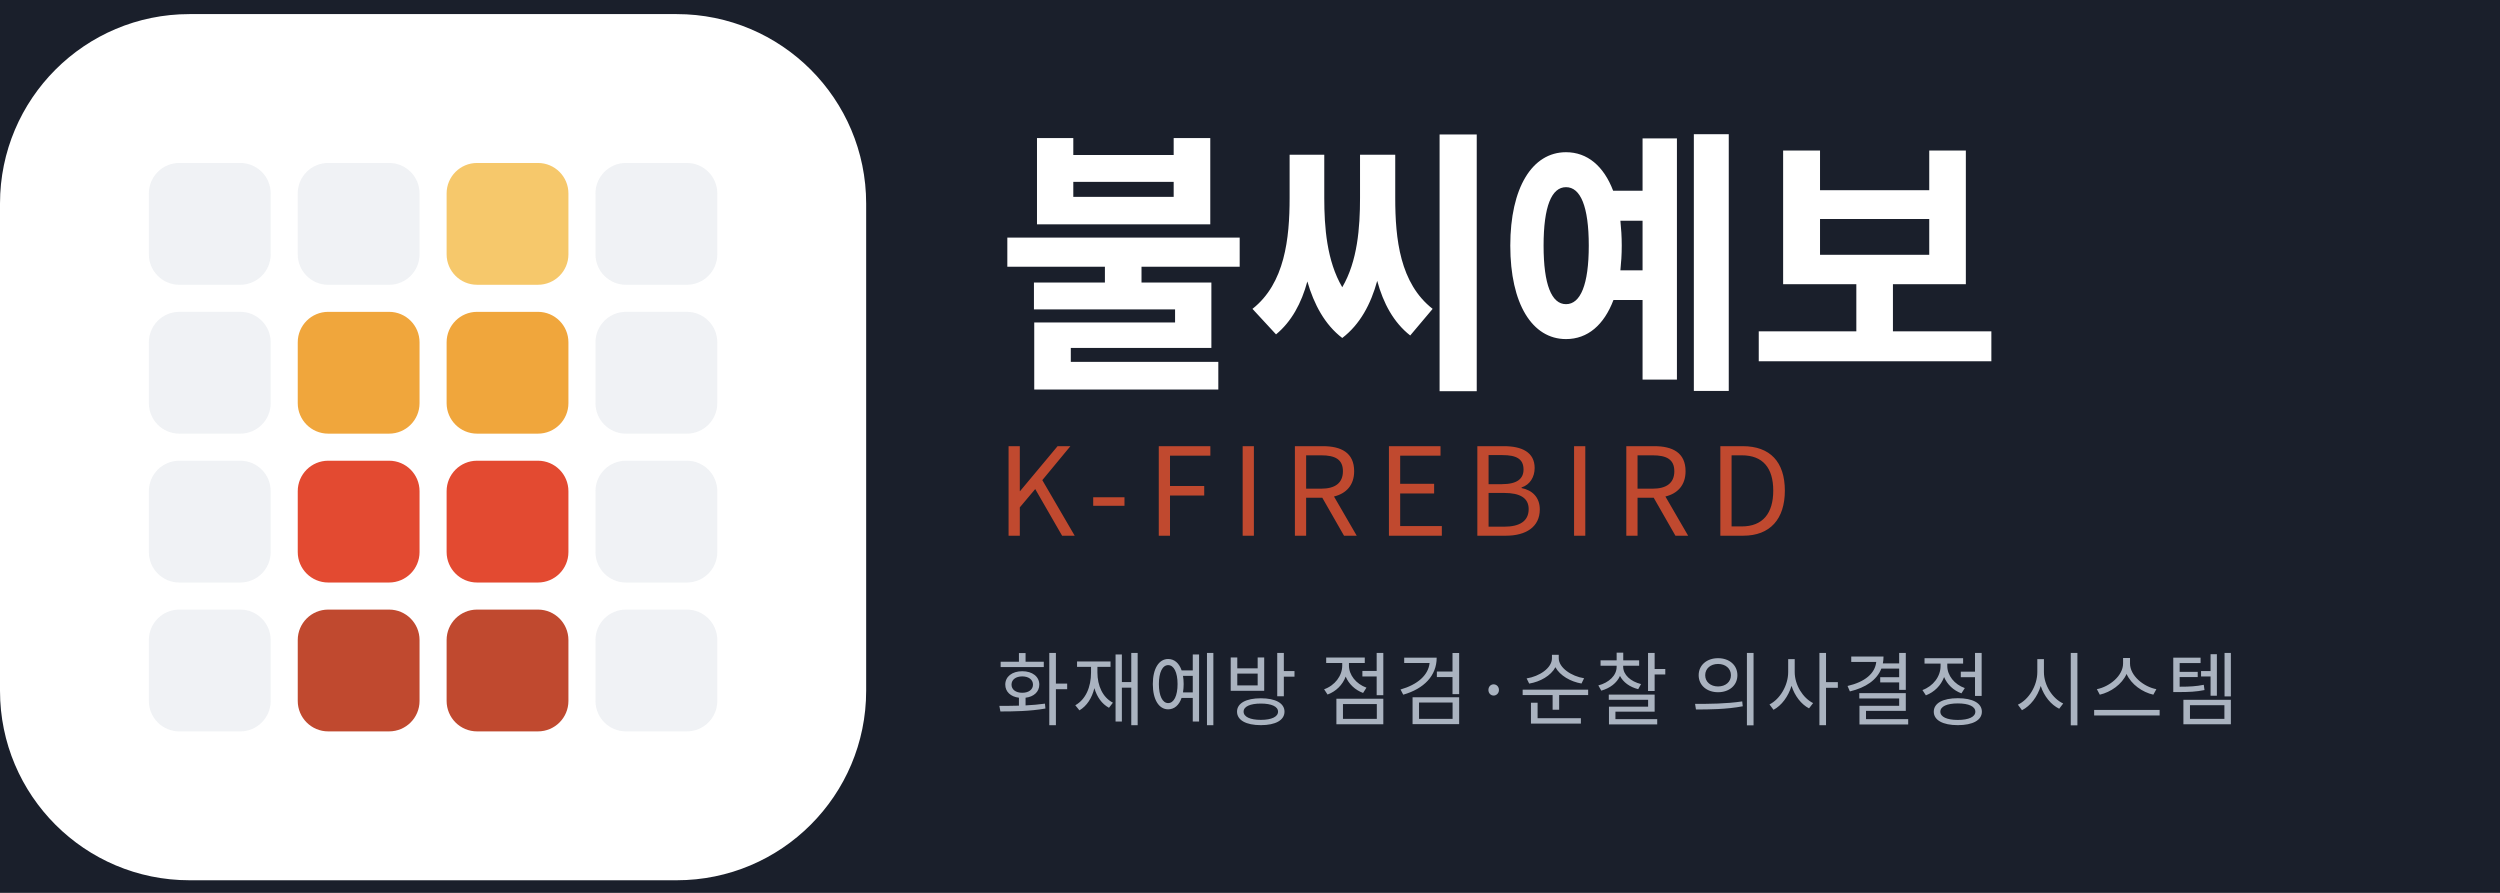
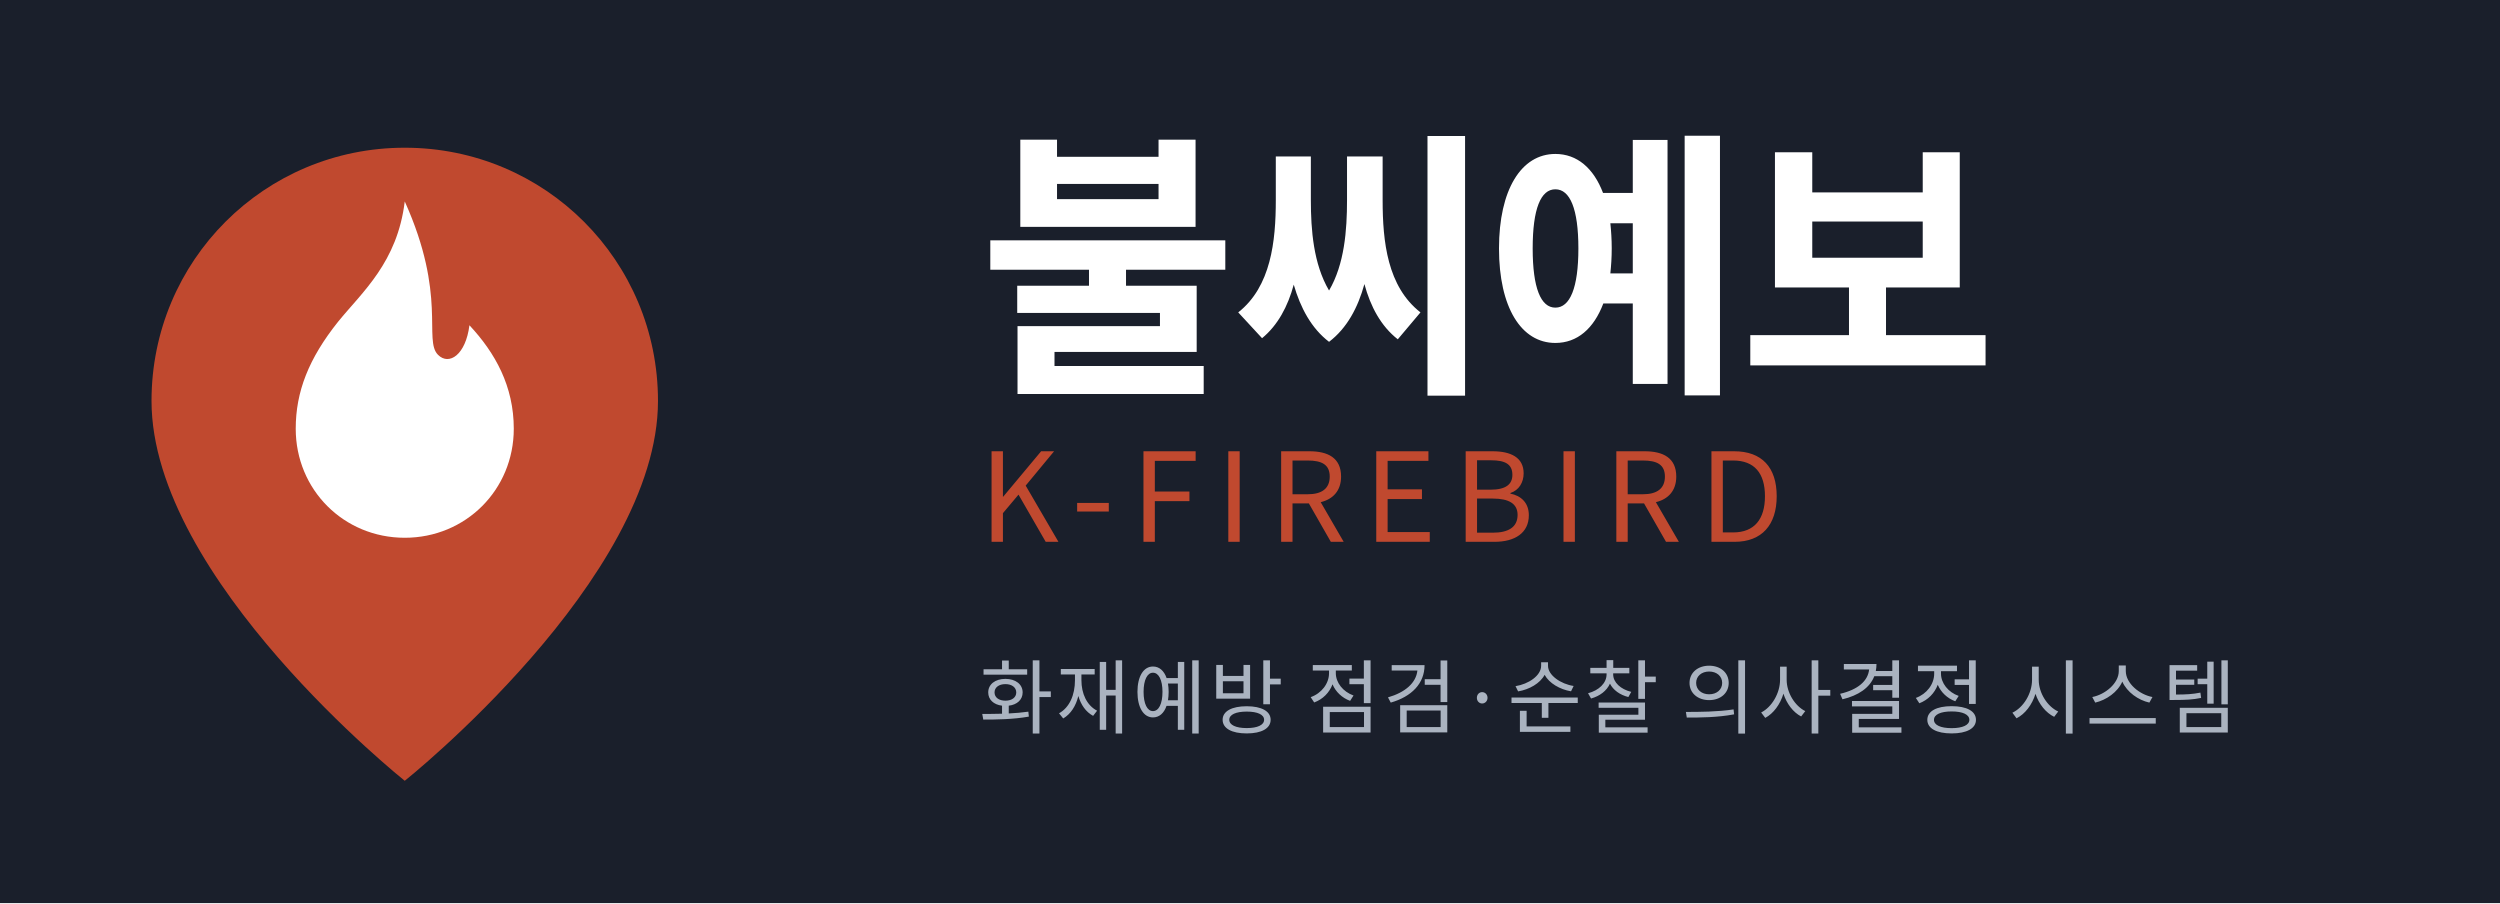
- <svg xmlns="http://www.w3.org/2000/svg" viewBox="0 0 1064 380" width="1064" height="380">
-   <rect width="1064" height="380" fill="#1A1F2B" />
-   <g transform="translate(0,6) scale(0.72)">
-     <rect width="512" height="512" rx="112" fill="#FFFFFF" />
-     <rect x="88" y="88" width="72" height="72" rx="18" fill="#E3E7EC" opacity="0.55" />
-     <rect x="176" y="88" width="72" height="72" rx="18" fill="#E3E7EC" opacity="0.55" />
-     <rect x="264" y="88" width="72" height="72" rx="18" fill="#F6C86B" />
-     <rect x="352" y="88" width="72" height="72" rx="18" fill="#E3E7EC" opacity="0.55" />
-     <rect x="88" y="176" width="72" height="72" rx="18" fill="#E3E7EC" opacity="0.55" />
-     <rect x="176" y="176" width="72" height="72" rx="18" fill="#F0A63C" />
-     <rect x="264" y="176" width="72" height="72" rx="18" fill="#F0A63C" />
-     <rect x="352" y="176" width="72" height="72" rx="18" fill="#E3E7EC" opacity="0.55" />
-     <rect x="88" y="264" width="72" height="72" rx="18" fill="#E3E7EC" opacity="0.55" />
-     <rect x="176" y="264" width="72" height="72" rx="18" fill="#E34A31" />
-     <rect x="264" y="264" width="72" height="72" rx="18" fill="#E34A31" />
-     <rect x="352" y="264" width="72" height="72" rx="18" fill="#E3E7EC" opacity="0.55" />
-     <rect x="88" y="352" width="72" height="72" rx="18" fill="#E3E7EC" opacity="0.55" />
-     <rect x="176" y="352" width="72" height="72" rx="18" fill="#C0492F" />
-     <rect x="264" y="352" width="72" height="72" rx="18" fill="#C0492F" />
-     <rect x="352" y="352" width="72" height="72" rx="18" fill="#E3E7EC" opacity="0.55" />
+ <svg xmlns="http://www.w3.org/2000/svg" viewBox="0 0 1052 380" width="1052" height="380">
+   <rect width="1052" height="380" fill="#1A1F2B" />
+   <g transform="translate(-14,6) scale(0.72)">
+     <path d="M256 78 C 174 78, 108 144, 108 226 C 108 330, 256 448, 256 448 C 256 448, 404 330, 404 226 C 404 144, 338 78, 256 78 Z" fill="#C0492F" />
+     <g transform="translate(256,212) scale(0.54) translate(-256,-256)">
+       <path d="M256 66 C 248 132, 210 164, 184 196 C 152 236, 138 272, 138 312 C 138 378, 190 430, 256 430 C 322 430, 374 378, 374 312 C 374 266, 354 230, 326 200 C 322 232, 304 244, 292 232 C 276 216, 302 168, 256 66 Z" fill="#FFFFFF" />
+     </g>
  </g>
-   <text x="424" y="156" font-family="Noto Sans CJK KR, sans-serif" font-size="118" font-weight="700" fill="#FFFFFF" letter-spacing="-2">불씨예보</text>
-   <text x="424" y="228" font-family="Noto Sans CJK KR, sans-serif" font-size="52" font-weight="500" fill="#C0492F" letter-spacing="7">K-FIREBIRD</text>
-   <text x="424" y="306" font-family="Noto Sans CJK KR, sans-serif" font-size="34" fill="#AAB3C0" letter-spacing="1">화재예방 점검·순찰 의사결정 시스템</text>
+   <text x="412" y="156" font-family="Noto Sans CJK KR, sans-serif" font-size="118" font-weight="700" fill="#FFFFFF" letter-spacing="-2">불씨예보</text>
+   <text x="412" y="228" font-family="Noto Sans CJK KR, sans-serif" font-size="52" font-weight="500" fill="#C0492F" letter-spacing="7">K-FIREBIRD</text>
+   <text x="412" y="306" font-family="Noto Sans CJK KR, sans-serif" font-size="34" fill="#AAB3C0" letter-spacing="1">화재예방 점검·순찰 의사결정 시스템</text>
</svg>
